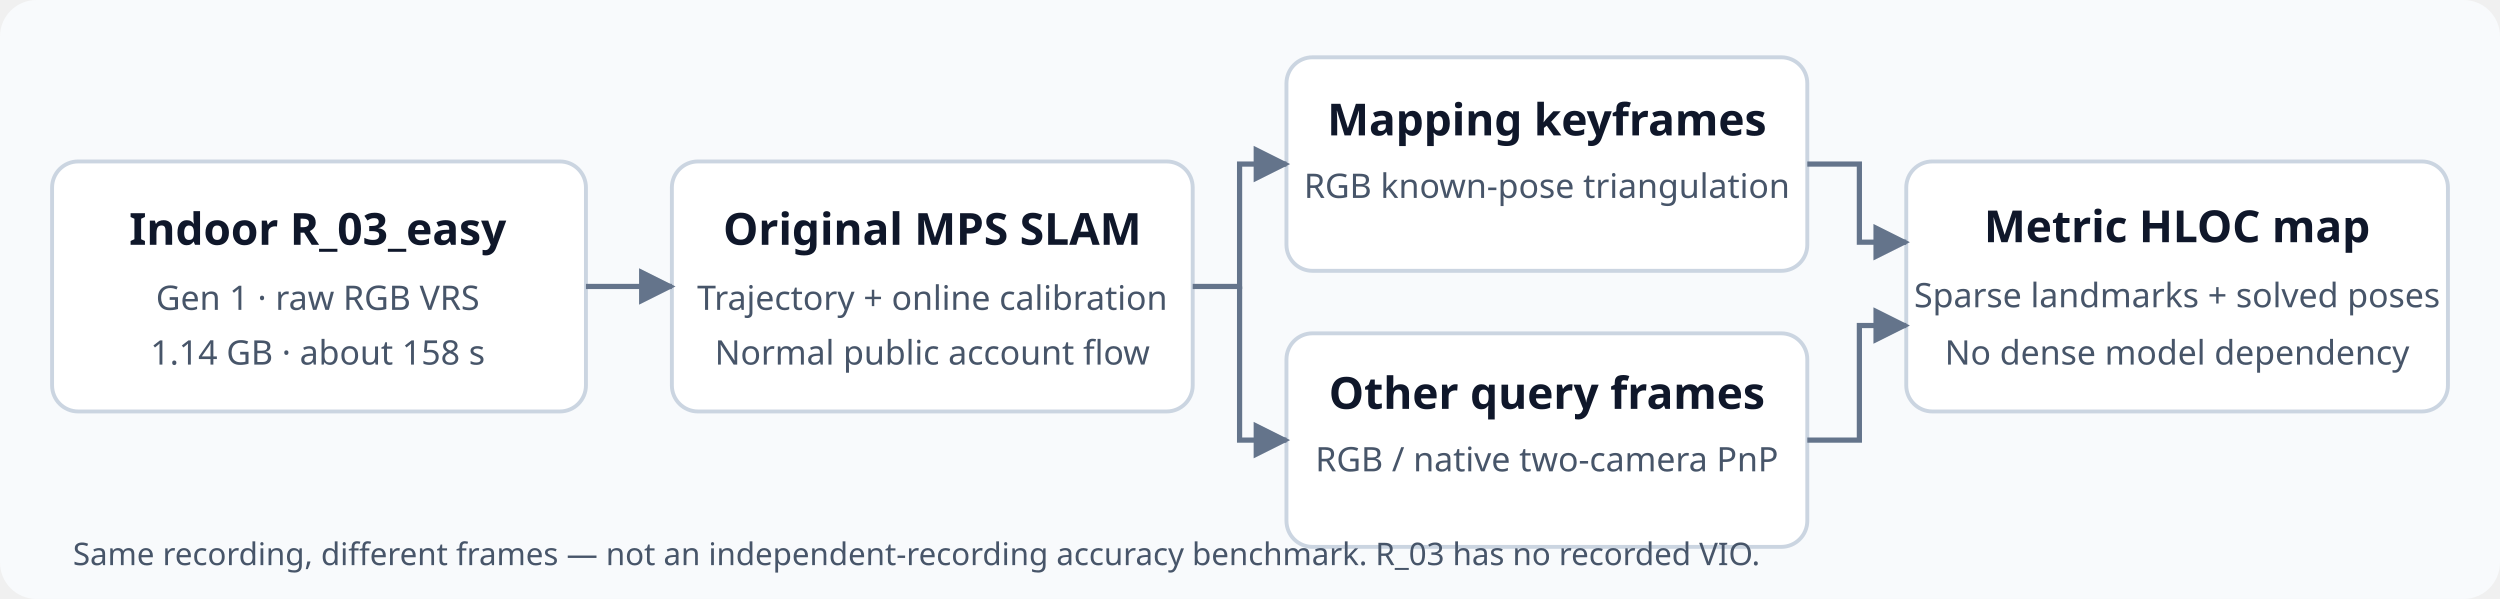
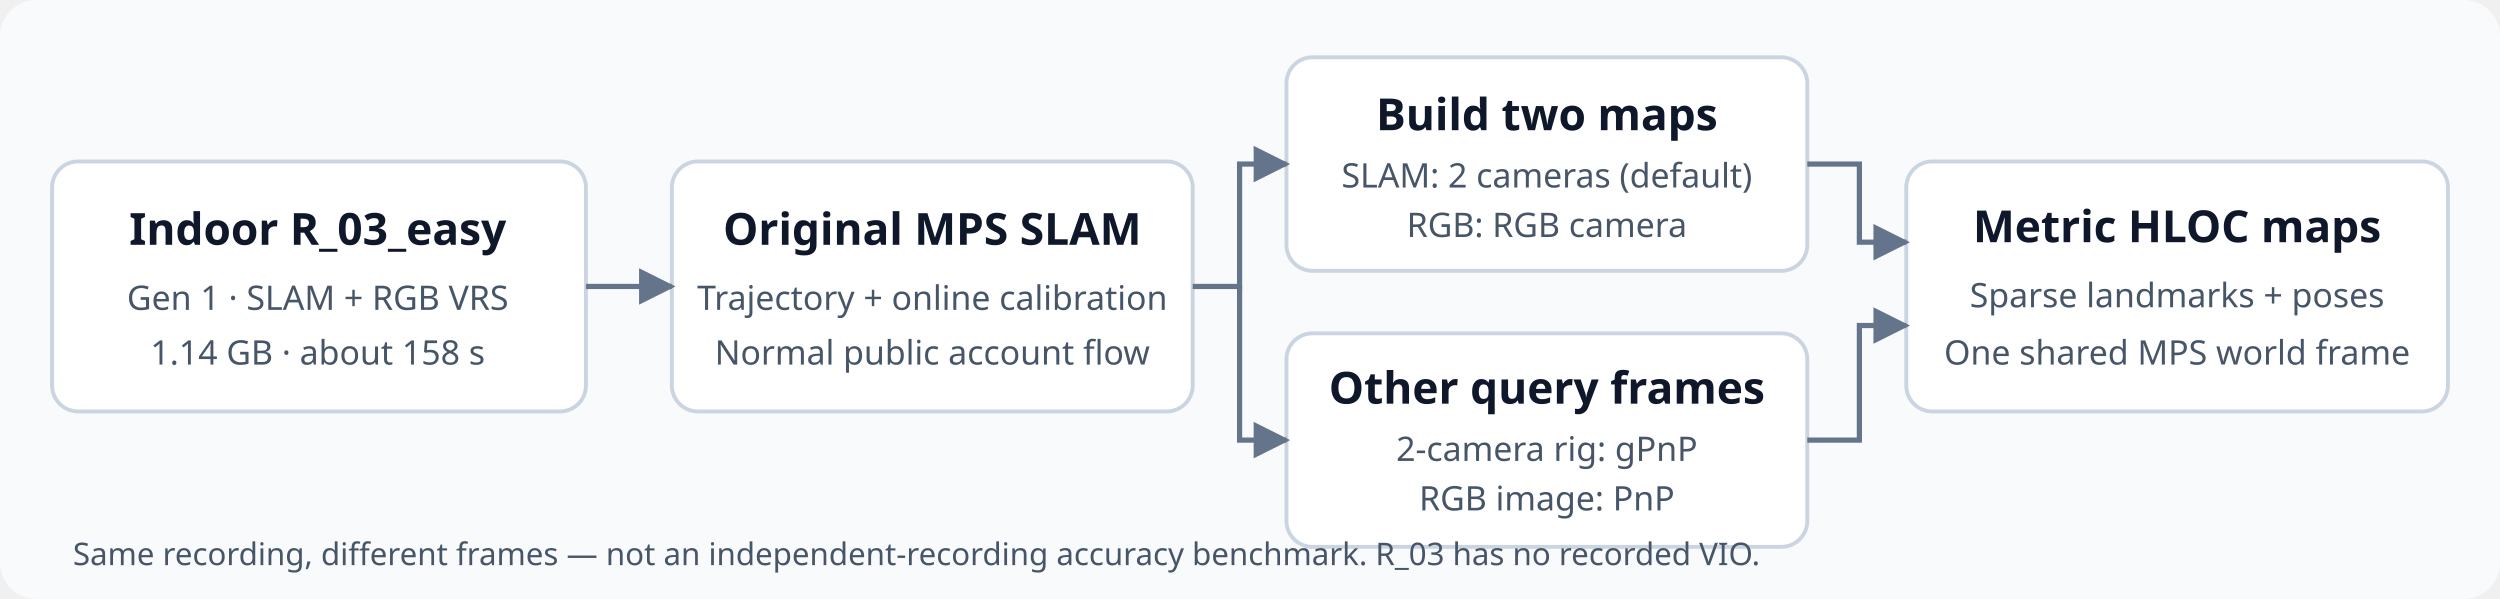
- <svg xmlns="http://www.w3.org/2000/svg" viewBox="0 0 960 230" role="img" aria-labelledby="title desc">
+ <svg xmlns="http://www.w3.org/2000/svg" width="960" height="230" viewBox="0 0 960 230" role="img" aria-labelledby="title desc">
  <defs>
    <marker id="arrow" viewBox="0 0 10 10" refX="9" refY="5" markerWidth="7" markerHeight="7" orient="auto-start-reverse">
      <path d="M 0 0 L 10 5 L 0 10 z" fill="#64748b" />
    </marker>
  </defs>
  <rect width="960" height="230" rx="14" fill="#f8fafc" />
  <g font-family="system-ui, sans-serif" text-anchor="middle">
    <g fill="#ffffff" stroke="#cbd5e1" stroke-width="1.5">
      <rect x="20" y="62" width="205" height="96" rx="10" />
      <rect x="258" y="62" width="200" height="96" rx="10" />
      <rect x="494" y="22" width="200" height="82" rx="10" />
      <rect x="494" y="128" width="200" height="82" rx="10" />
      <rect x="732" y="62" width="208" height="96" rx="10" />
    </g>
    <g fill="#0f172a" font-size="17" font-weight="600">
      <text x="122" y="94">Indoor R_03_easy</text>
      <text x="358" y="94">Original MPS SLAM</text>
-       <text x="594" y="52">Mapping keyframes</text>
-       <text x="594" y="157">Other query frames</text>
-       <text x="836" y="93">Metric HLOC map</text>
+       <text x="594" y="50">Build two maps</text>
+       <text x="594" y="155">Other query frames</text>
+       <text x="836" y="93">Metric HLOC maps</text>
    </g>
    <g fill="#475569" font-size="13">
-       <text x="122" y="119">Gen 1 · raw RGB VRS</text>
+       <text x="122" y="119">Gen 1 · SLAM + RGB VRS</text>
      <text x="122" y="140">1.14 GB · about 158 s</text>
      <text x="358" y="119">Trajectory + online calibration</text>
      <text x="358" y="140">Normal public account flow</text>
-       <text x="594" y="76">RGB known-pose triangulation</text>
-       <text x="594" y="181">RGB / native two-camera PnP</text>
-       <text x="836" y="118">Sparse landmarks + solved poses</text>
-       <text x="836" y="140">No dense model dependency</text>
+       <text x="594" y="72">SLAM: 2 cameras (default)</text>
+       <text x="594" y="91">RGB: RGB camera</text>
+       <text x="594" y="177">2-camera rig: gPnP</text>
+       <text x="594" y="196">RGB image: PnP</text>
+       <text x="836" y="118">Sparse landmarks + poses</text>
+       <text x="836" y="140">One shared MPS world frame</text>
    </g>
  </g>
  <g fill="none" stroke="#64748b" stroke-width="2" marker-end="url(#arrow)">
    <path d="M225 110 H258" />
    <path d="M458 110 H476 V63 H494" />
    <path d="M476 110 V169 H494" />
    <path d="M694 63 H714 V93 H732" />
    <path d="M694 169 H714 V125 H732" />
  </g>
  <text x="28" y="217" fill="#475569" font-size="12" font-family="system-ui, sans-serif">Same recording, different frames — not an independent-recording accuracy benchmark. R_03 has no recorded VIO.</text>
</svg>
